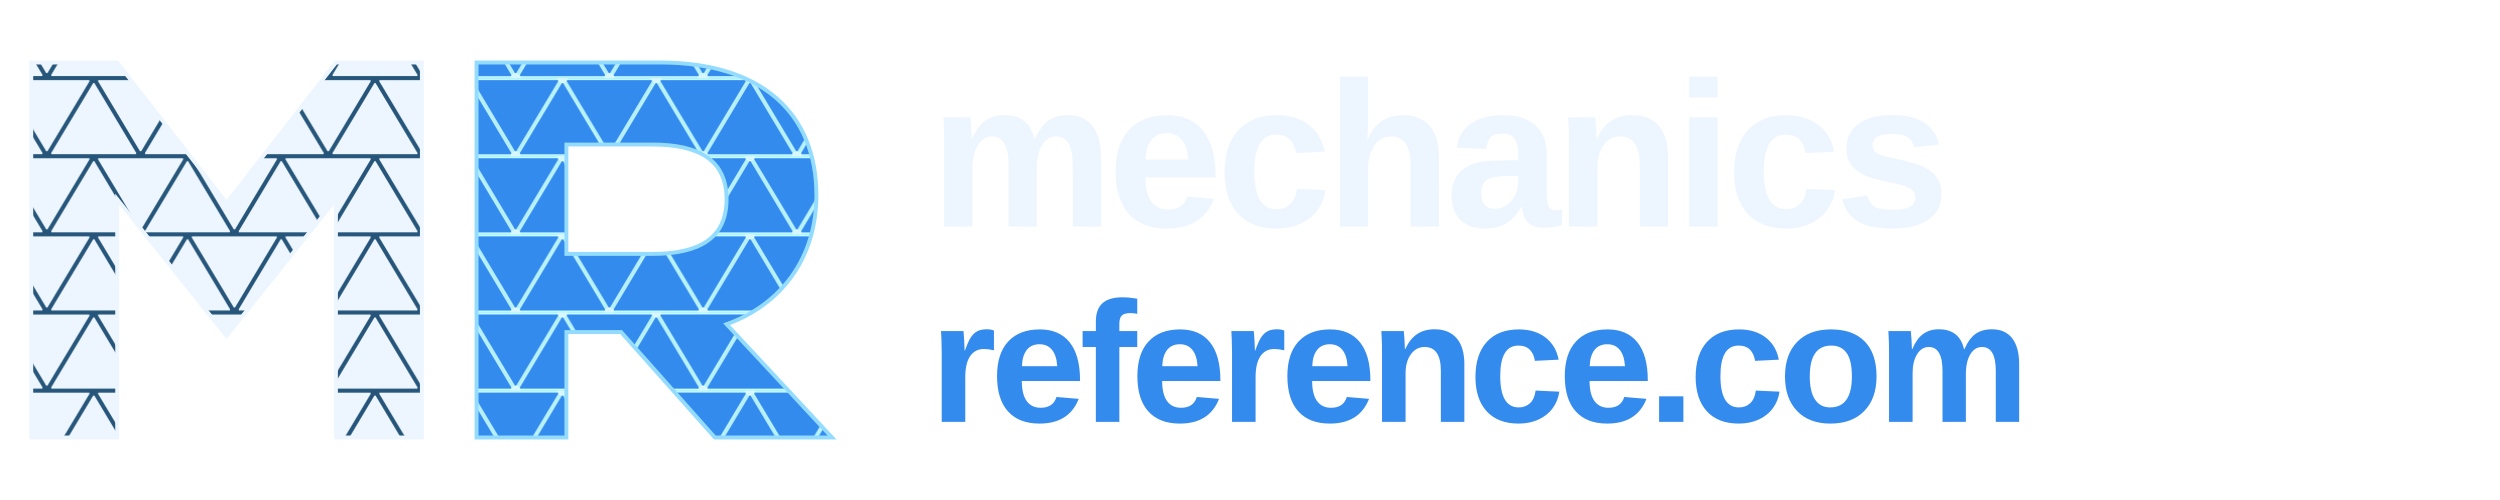
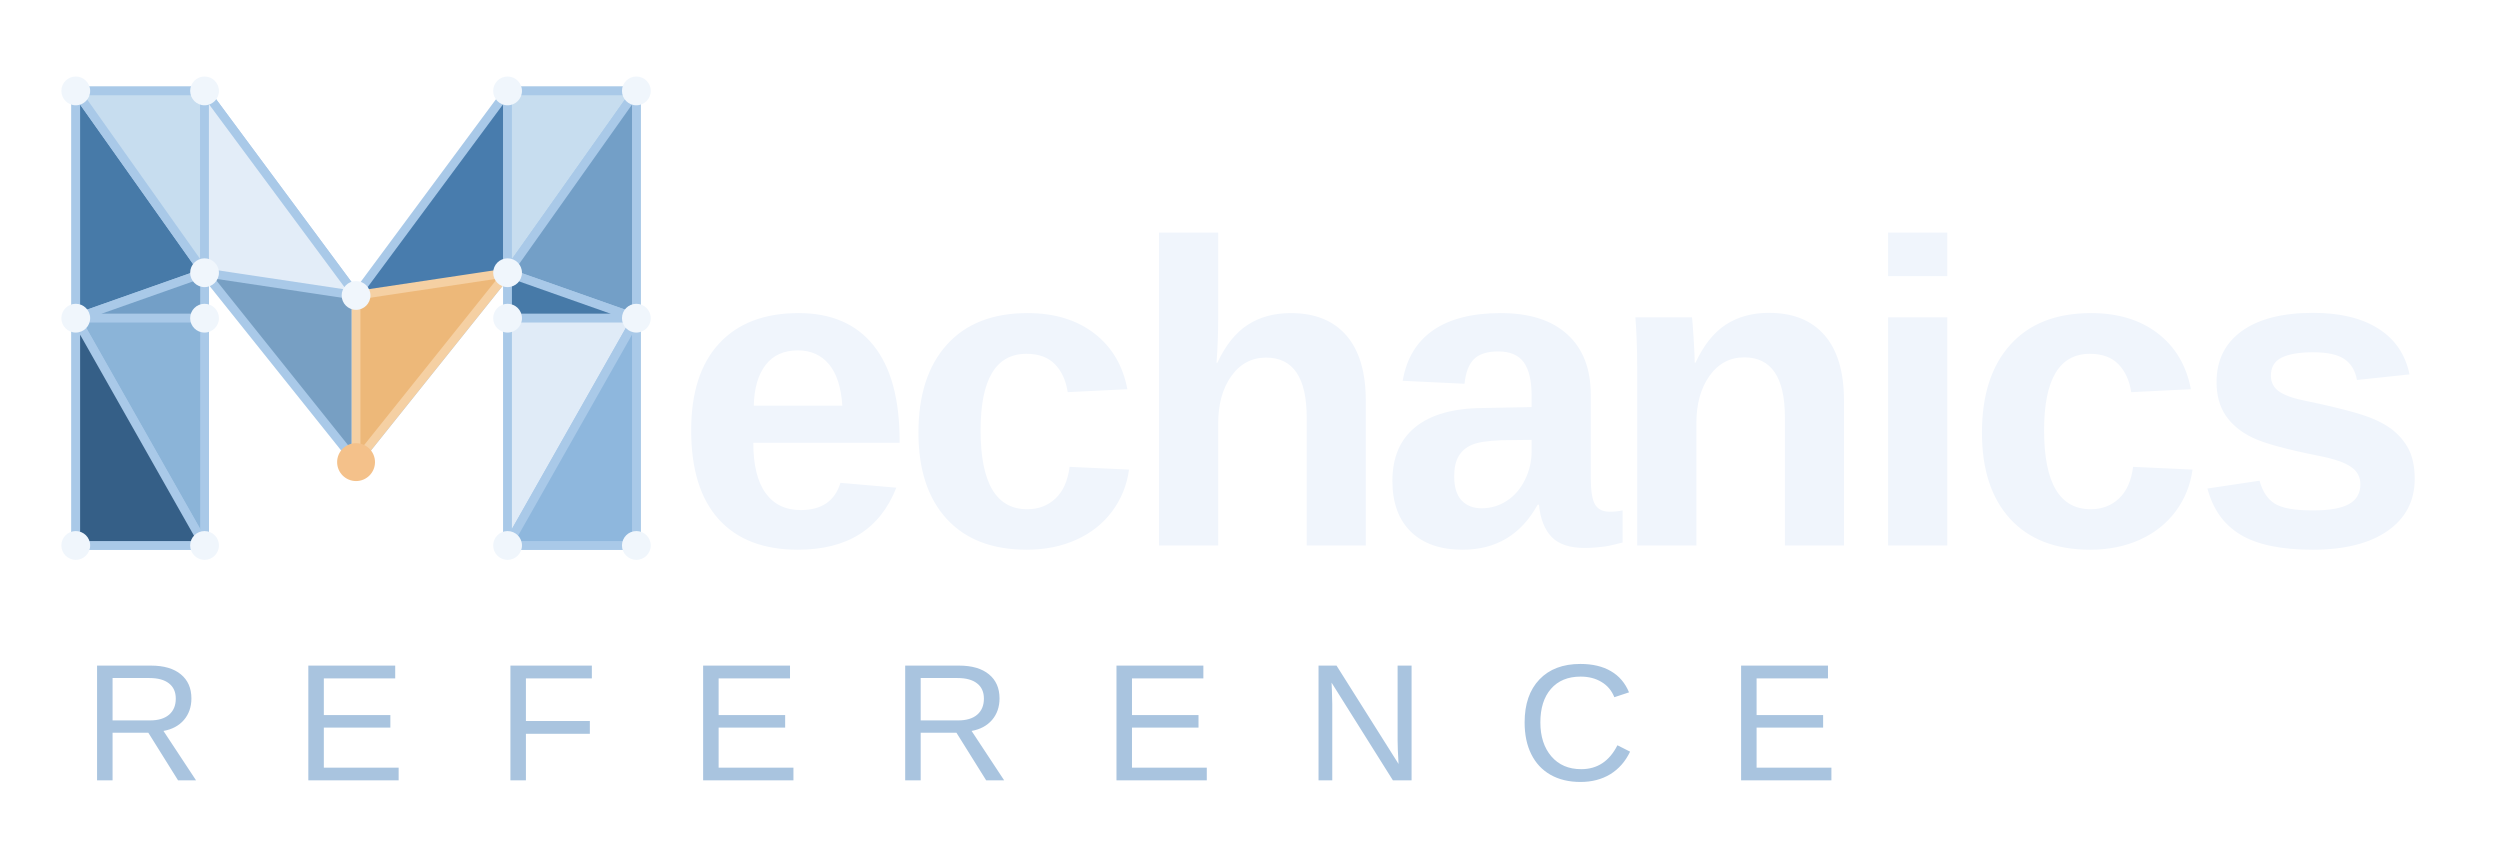
- <svg xmlns="http://www.w3.org/2000/svg" viewBox="0 0 640 128" role="img" aria-labelledby="title desc">
-   <defs>
-     <path id="letter-m" d="M8 112V16h22l28 36 28-36h22v96H86V51L58 86 30 51v61Z" />
-     <path id="letter-r" d="M122 16h47c26 0 40 13 40 34 0 16-9 28-23 33l27 29h-30l-24-27h-14v27h-23Zm23 21v28h22c12 0 19-4 19-14s-7-14-19-14Z" />
-     <pattern id="mesh-m" width="24" height="20" patternUnits="userSpaceOnUse">
-       <path d="M0 0H24M0 20H24M0 0L12 20L24 0" fill="none" stroke="#265579" stroke-width="1.05" />
-       <circle cx="0" cy="0" r="1.3" fill="#265579" />
-       <circle cx="24" cy="0" r="1.3" fill="#265579" />
-       <circle cx="12" cy="20" r="1.3" fill="#265579" />
-     </pattern>
-     <pattern id="mesh-r" width="24" height="20" patternUnits="userSpaceOnUse">
-       <path d="M0 0H24M0 20H24M0 0L12 20L24 0" fill="none" stroke="#b5efff" stroke-width="1.05" />
-       <circle cx="0" cy="0" r="1.3" fill="#d7f7ff" />
-       <circle cx="24" cy="0" r="1.3" fill="#d7f7ff" />
-       <circle cx="12" cy="20" r="1.3" fill="#d7f7ff" />
-     </pattern>
-   </defs>
-   <use href="#letter-m" fill="#edf6ff" />
-   <use href="#letter-r" fill="#348bee" />
-   <use href="#letter-m" fill="url(#mesh-m)" />
-   <use href="#letter-r" fill="url(#mesh-r)" />
-   <use href="#letter-m" fill="none" stroke="#edf6ff" stroke-width="1" />
-   <use href="#letter-r" fill="none" stroke="#93dcff" stroke-width="1" />
-   <g font-family="Arial, Helvetica, sans-serif" font-weight="700" letter-spacing="-1.6">
-     <text x="238" y="58" fill="#edf6ff" font-size="53">mechanics</text>
-     <text x="238" y="108" fill="#348bee" font-size="44">reference.com</text>
+ <svg xmlns="http://www.w3.org/2000/svg" viewBox="0 0 330 112" role="img" aria-labelledby="title desc">
+   <g stroke="#a9c9e8" stroke-width="1.15" stroke-linejoin="round">
+     <path d="M10 72L10 12L27 12L27 72Z" fill="#284c70" />
+     <path d="M10 12L27 36L10 42Z" fill="#477aa8" />
+     <path d="M10 12L27 12L27 36Z" fill="#c7ddef" />
+     <path d="M10 42L27 36L27 42Z" fill="#739fc7" />
+     <path d="M10 42L27 42L27 72Z" fill="#8bb4d8" />
+     <path d="M10 42L27 72L10 72Z" fill="#355f87" />
+     <path d="M27 12L47 39L47 61L27 36Z" fill="#779fc3" />
+     <path d="M27 12L47 39L27 36Z" fill="#e3edf8" />
+     <path d="M47 39L67 12L67 36L47 61Z" fill="#487cad" />
+     <path d="M47 39L67 36L47 61Z" fill="#edb879" stroke="#f5d0a3" />
+     <path d="M67 12L84 12L84 72L67 72Z" fill="#3e6a95" />
+     <path d="M67 12L84 12L67 36Z" fill="#c7ddef" />
+     <path d="M84 12L84 42L67 36Z" fill="#739fc7" />
+     <path d="M67 36L84 42L67 42Z" fill="#477aa8" />
+     <path d="M67 42L84 42L67 72Z" fill="#e0ebf7" />
+     <path d="M84 42L84 72L67 72Z" fill="#8eb7dd" />
  </g>
+   <g fill="#f0f6fc">
+     <circle cx="10" cy="12" r="1.9" />
+     <circle cx="27" cy="12" r="1.9" />
+     <circle cx="10" cy="42" r="1.9" />
+     <circle cx="27" cy="42" r="1.9" />
+     <circle cx="27" cy="36" r="1.9" />
+     <circle cx="10" cy="72" r="1.9" />
+     <circle cx="27" cy="72" r="1.9" />
+     <circle cx="47" cy="39" r="1.9" />
+     <circle cx="47" cy="61" r="2.5" fill="#f4c18a" />
+     <circle cx="67" cy="12" r="1.9" />
+     <circle cx="84" cy="12" r="1.9" />
+     <circle cx="67" cy="36" r="1.9" />
+     <circle cx="67" cy="42" r="1.9" />
+     <circle cx="84" cy="42" r="1.9" />
+     <circle cx="67" cy="72" r="1.9" />
+     <circle cx="84" cy="72" r="1.9" />
+   </g>
+   <text x="89" y="72" font-family="Segoe UI, Arial, Helvetica, sans-serif" font-size="57" font-weight="600" letter-spacing="-1.7" fill="#f0f5fc">echanics</text>
+   <text x="11" y="103" font-family="Segoe UI, Arial, Helvetica, sans-serif" font-size="22" font-weight="400" letter-spacing="12" fill="#a9c4df">REFERENCE</text>
</svg>
